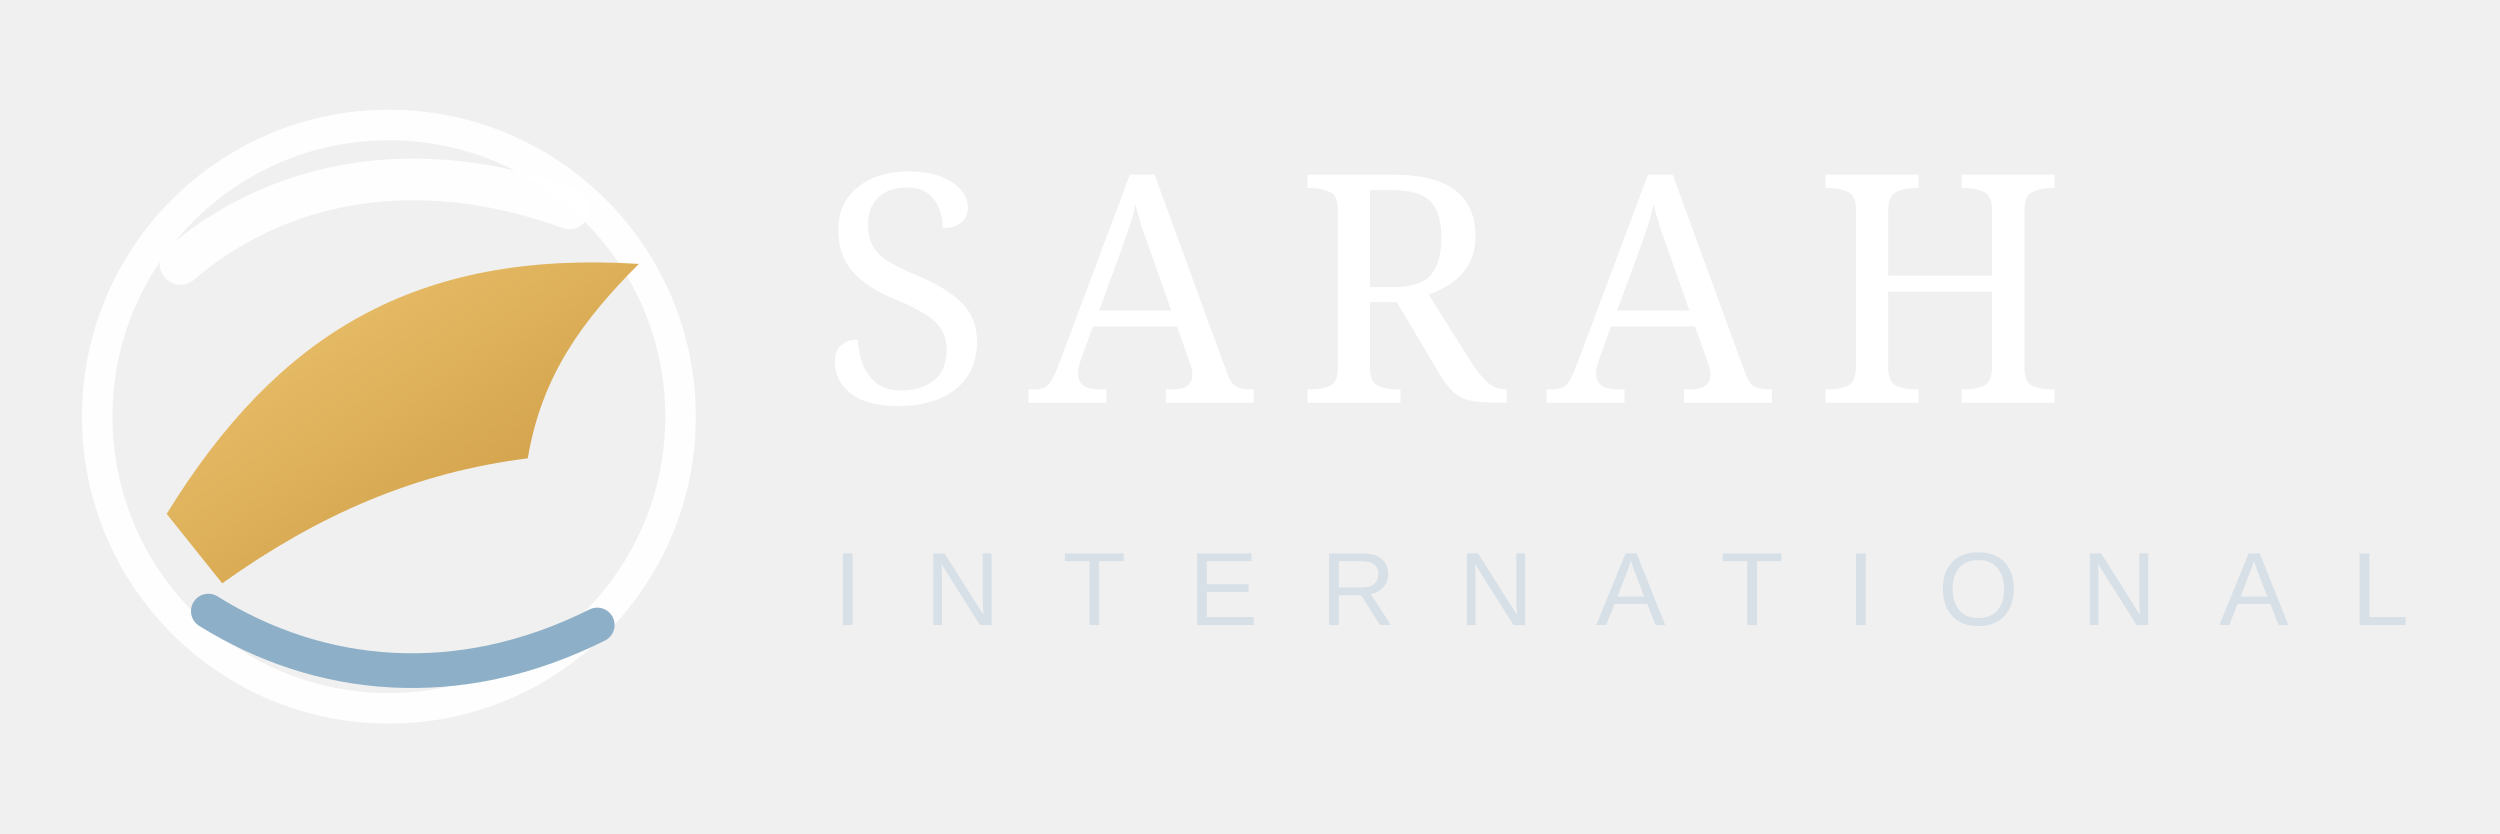
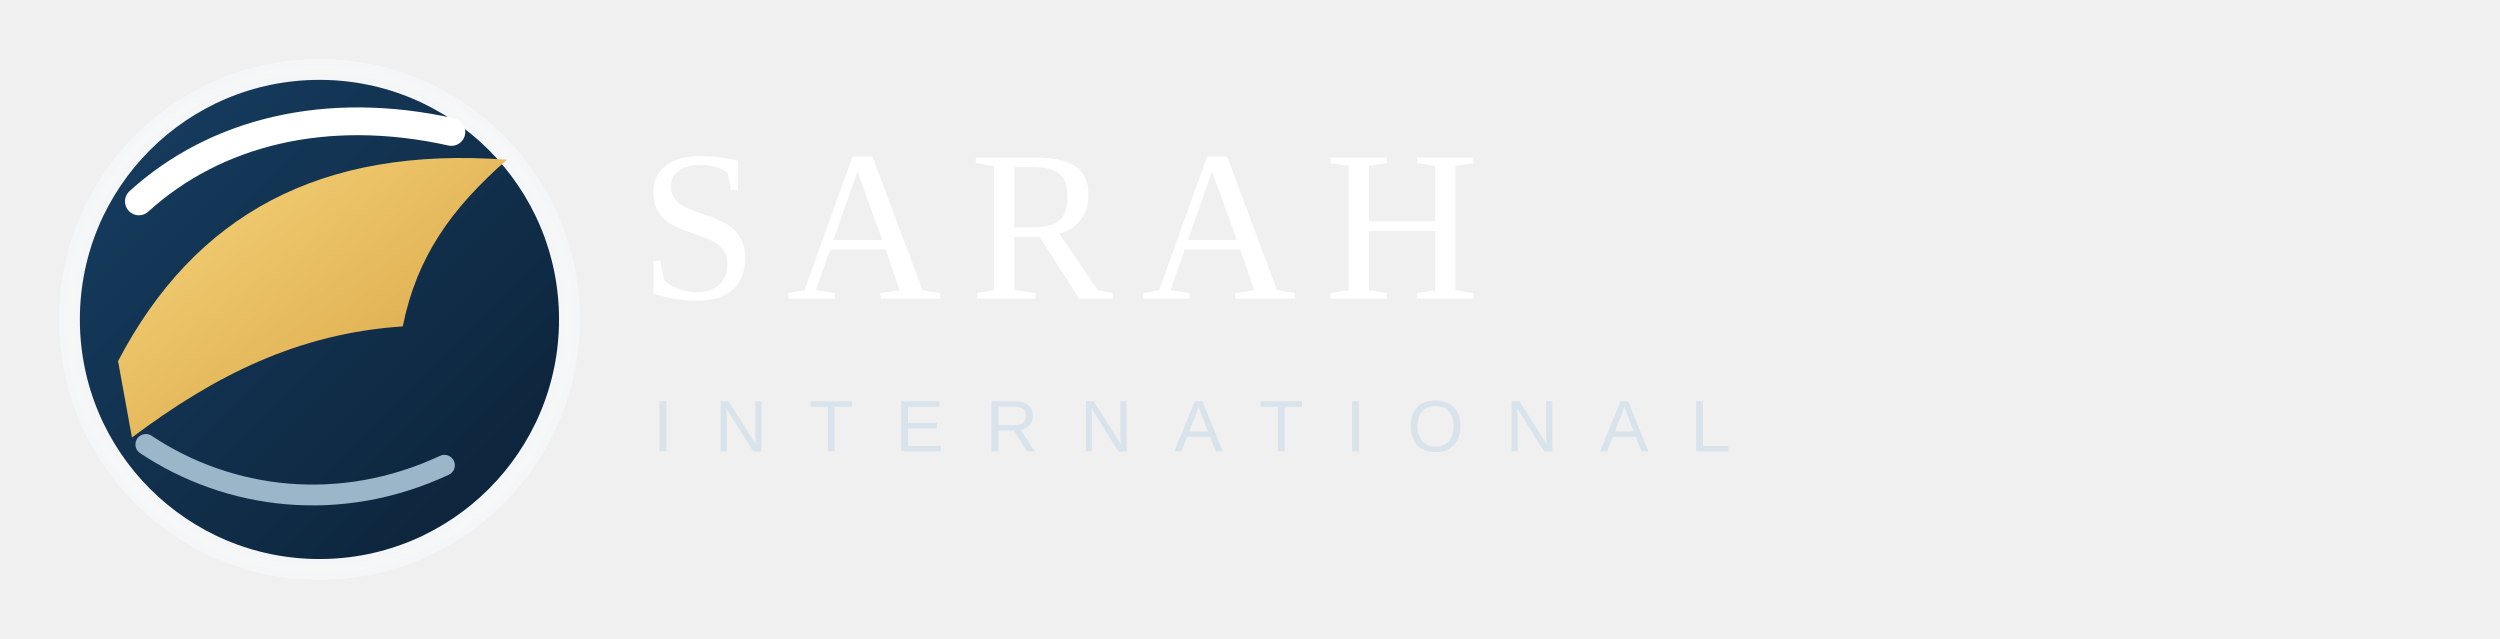
- <svg xmlns="http://www.w3.org/2000/svg" viewBox="0 0 180 60" role="img" aria-label="Sarah International">
+ <svg xmlns="http://www.w3.org/2000/svg" viewBox="0 0 360 92" role="img" aria-label="Sarah International">
  <defs>
-     <linearGradient id="g" x1="0" x2="1" y1="0" y2="1">
-       <stop offset="0" stop-color="#f0c873" />
-       <stop offset="1" stop-color="#c9953e" />
+     <linearGradient id="gold" x1="0" y1="0" x2="1" y2="1">
+       <stop offset="0" stop-color="#f7d47a" />
+       <stop offset="1" stop-color="#d6a344" />
+     </linearGradient>
+     <linearGradient id="blue" x1="0" y1="0" x2="1" y2="1">
+       <stop offset="0" stop-color="#173f63" />
+       <stop offset="1" stop-color="#0b2035" />
    </linearGradient>
  </defs>
-   <g transform="translate(3 6)">
-     <circle cx="25" cy="24" r="21" fill="none" stroke="#fff" stroke-width="2.2" opacity=".9" />
-     <path d="M9 31c8-13 18-19 34-18-4 4-7 8-8 14-8 1-15 4-22 9z" fill="url(#g)" />
-     <path d="M10 13c7-6 17-8 28-4" fill="none" stroke="#fff" stroke-width="3" stroke-linecap="round" opacity=".9" />
-     <path d="M12 38c8 5 18 6 28 1" fill="none" stroke="#8db0c8" stroke-width="2.5" stroke-linecap="round" />
+   <g transform="translate(4 4)">
+     <circle cx="42" cy="42" r="36" fill="url(#blue)" stroke="#f4f6f7" stroke-width="3" />
+     <path d="M13 48c11-21 29-31 56-29-8 7-13 14-15 24-15 1-27 7-39 16z" fill="url(#gold)" />
+     <path d="M16 25c11-10 27-14 45-10" fill="none" stroke="#fff" stroke-width="4" stroke-linecap="round" />
+     <path d="M17 60c12 8 28 10 43 3" fill="none" stroke="#9bb5c9" stroke-width="3" stroke-linecap="round" />
+     <circle cx="42" cy="42" r="36" fill="none" stroke="rgba(255,255,255,.18)" stroke-width="1" />
  </g>
-   <text x="59" y="29" fill="#fff" font-family="Georgia,serif" font-size="23" letter-spacing="3">SARAH</text>
-   <text x="60" y="45" fill="#d8e0e7" font-family="Arial,sans-serif" font-size="7.5" letter-spacing="4.5">INTERNATIONAL</text>
+   <text x="92" y="43" fill="#ffffff" font-family="Georgia, 'Times New Roman', serif" font-size="31" letter-spacing="4">SARAH</text>
+   <text x="94" y="65" fill="#d9e3eb" font-family="Arial, Helvetica, sans-serif" font-size="10.5" letter-spacing="6">INTERNATIONAL</text>
</svg>
